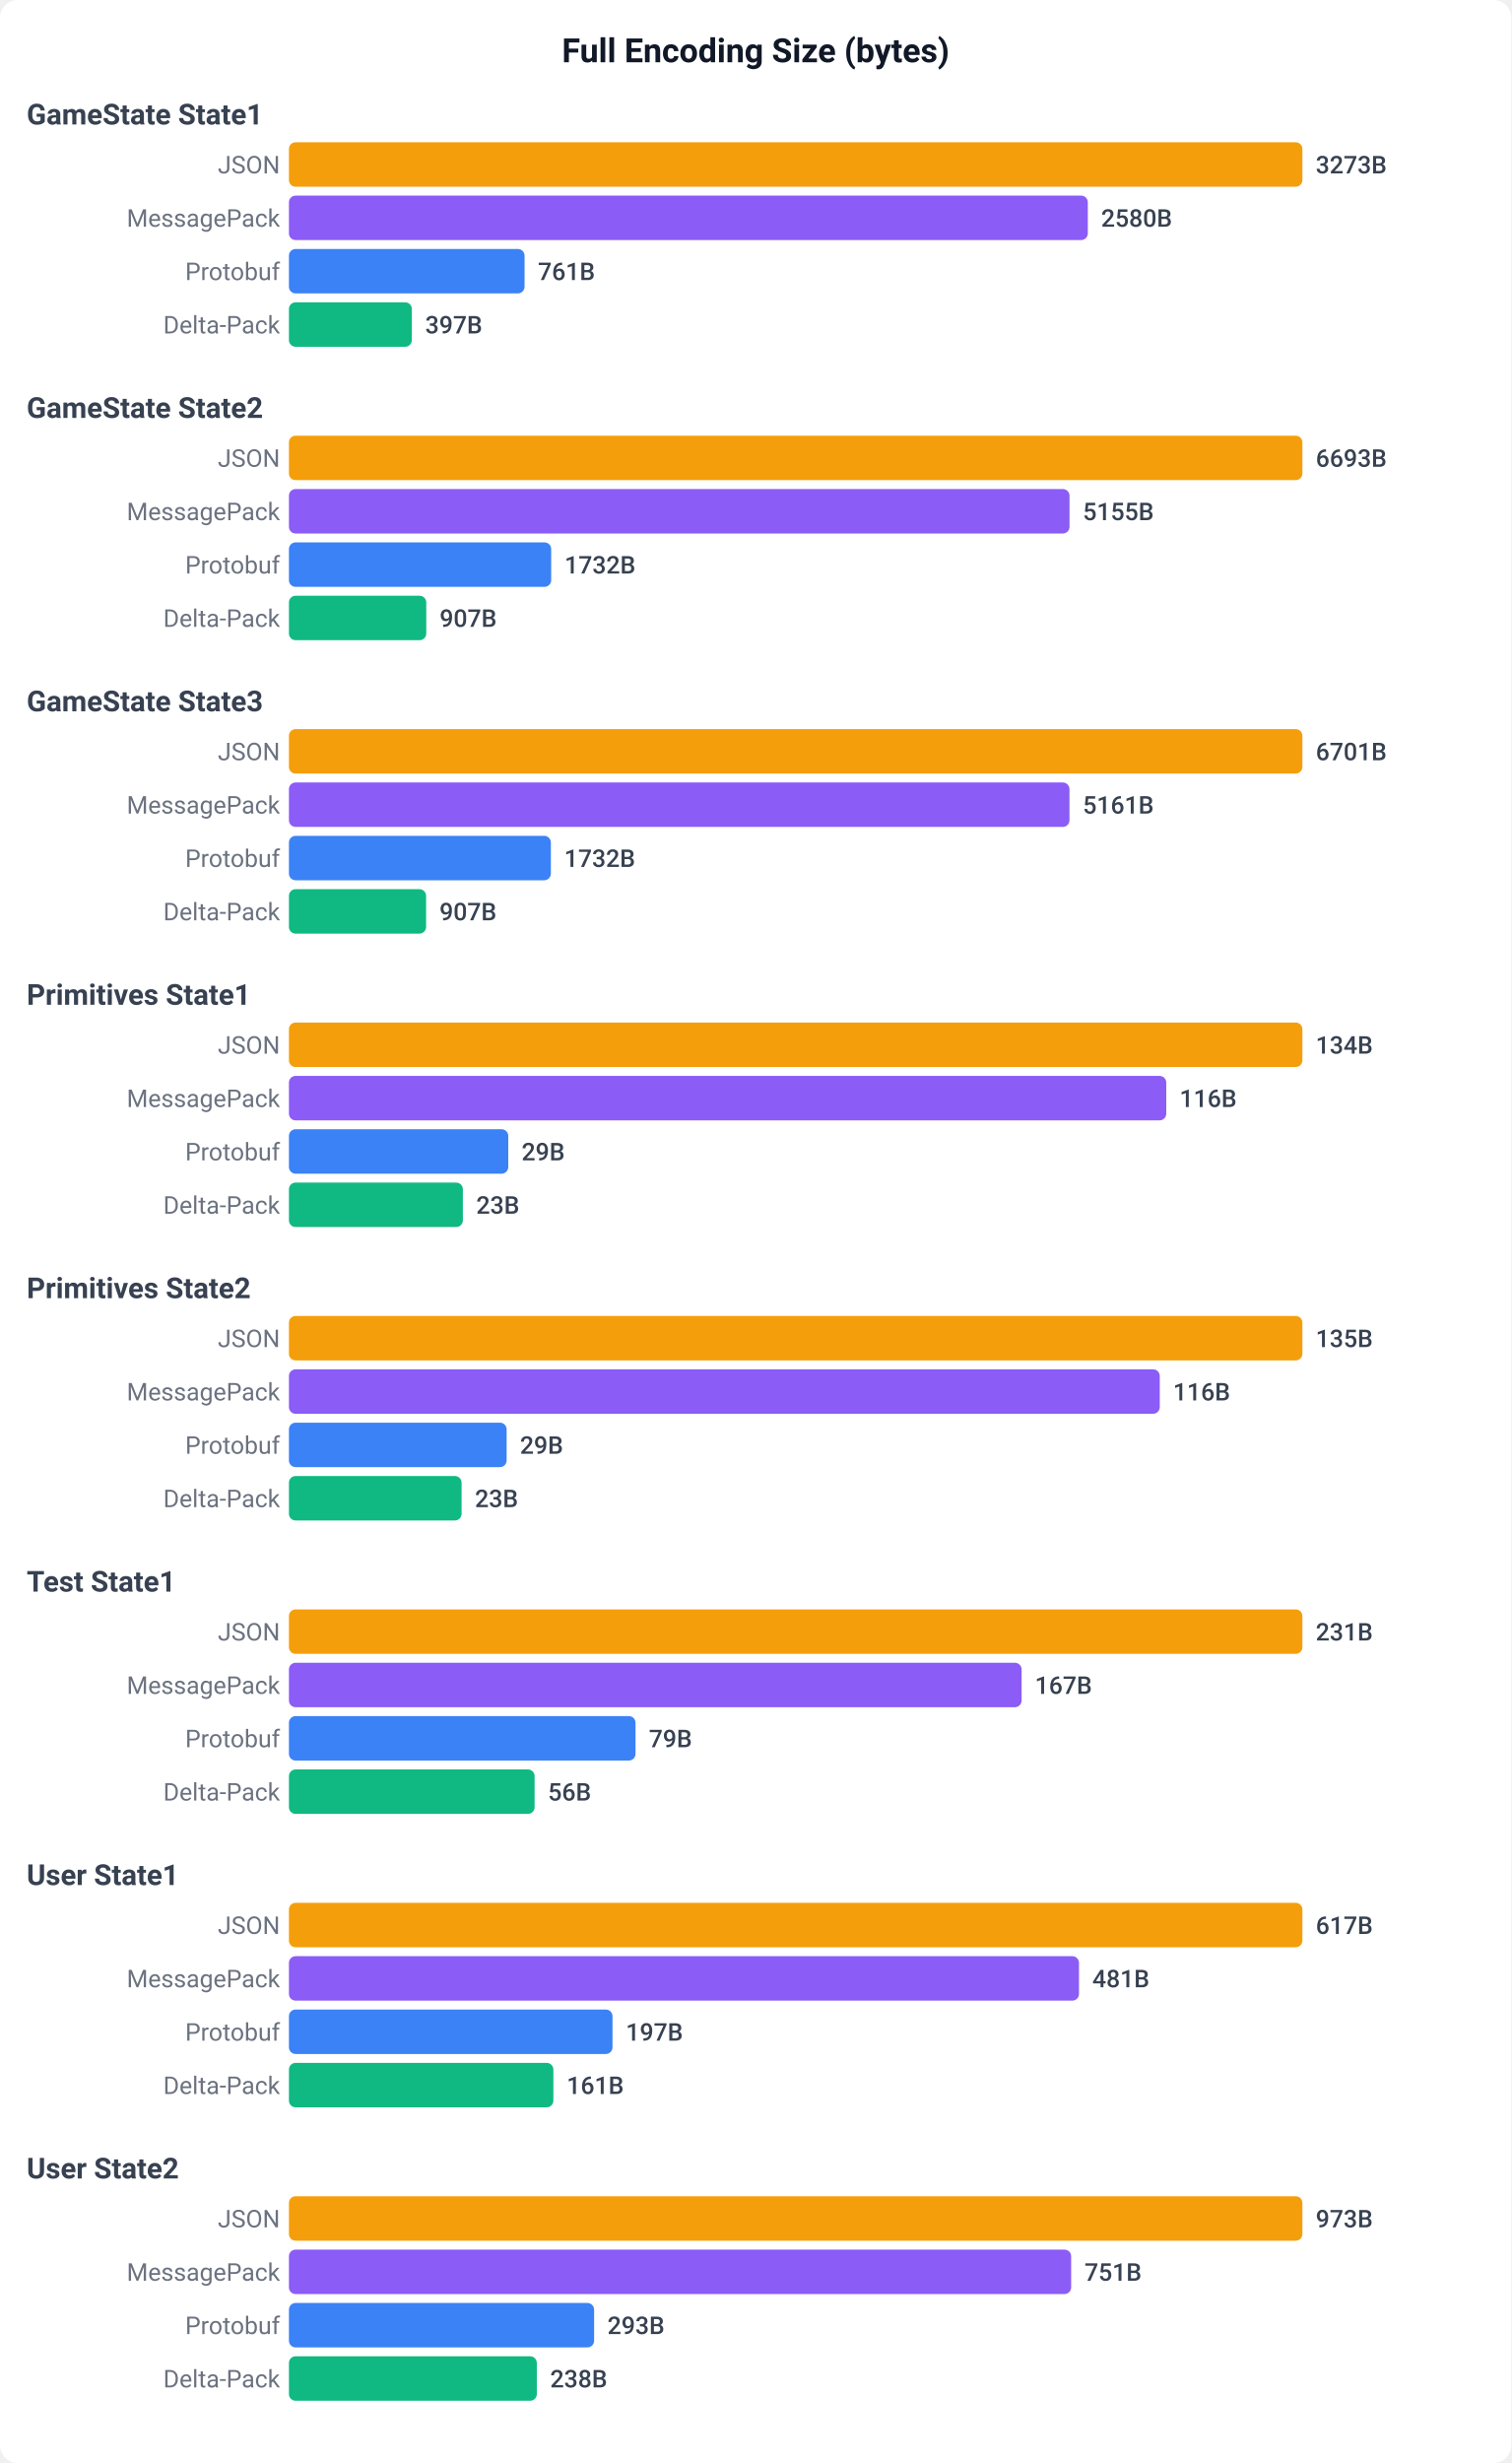
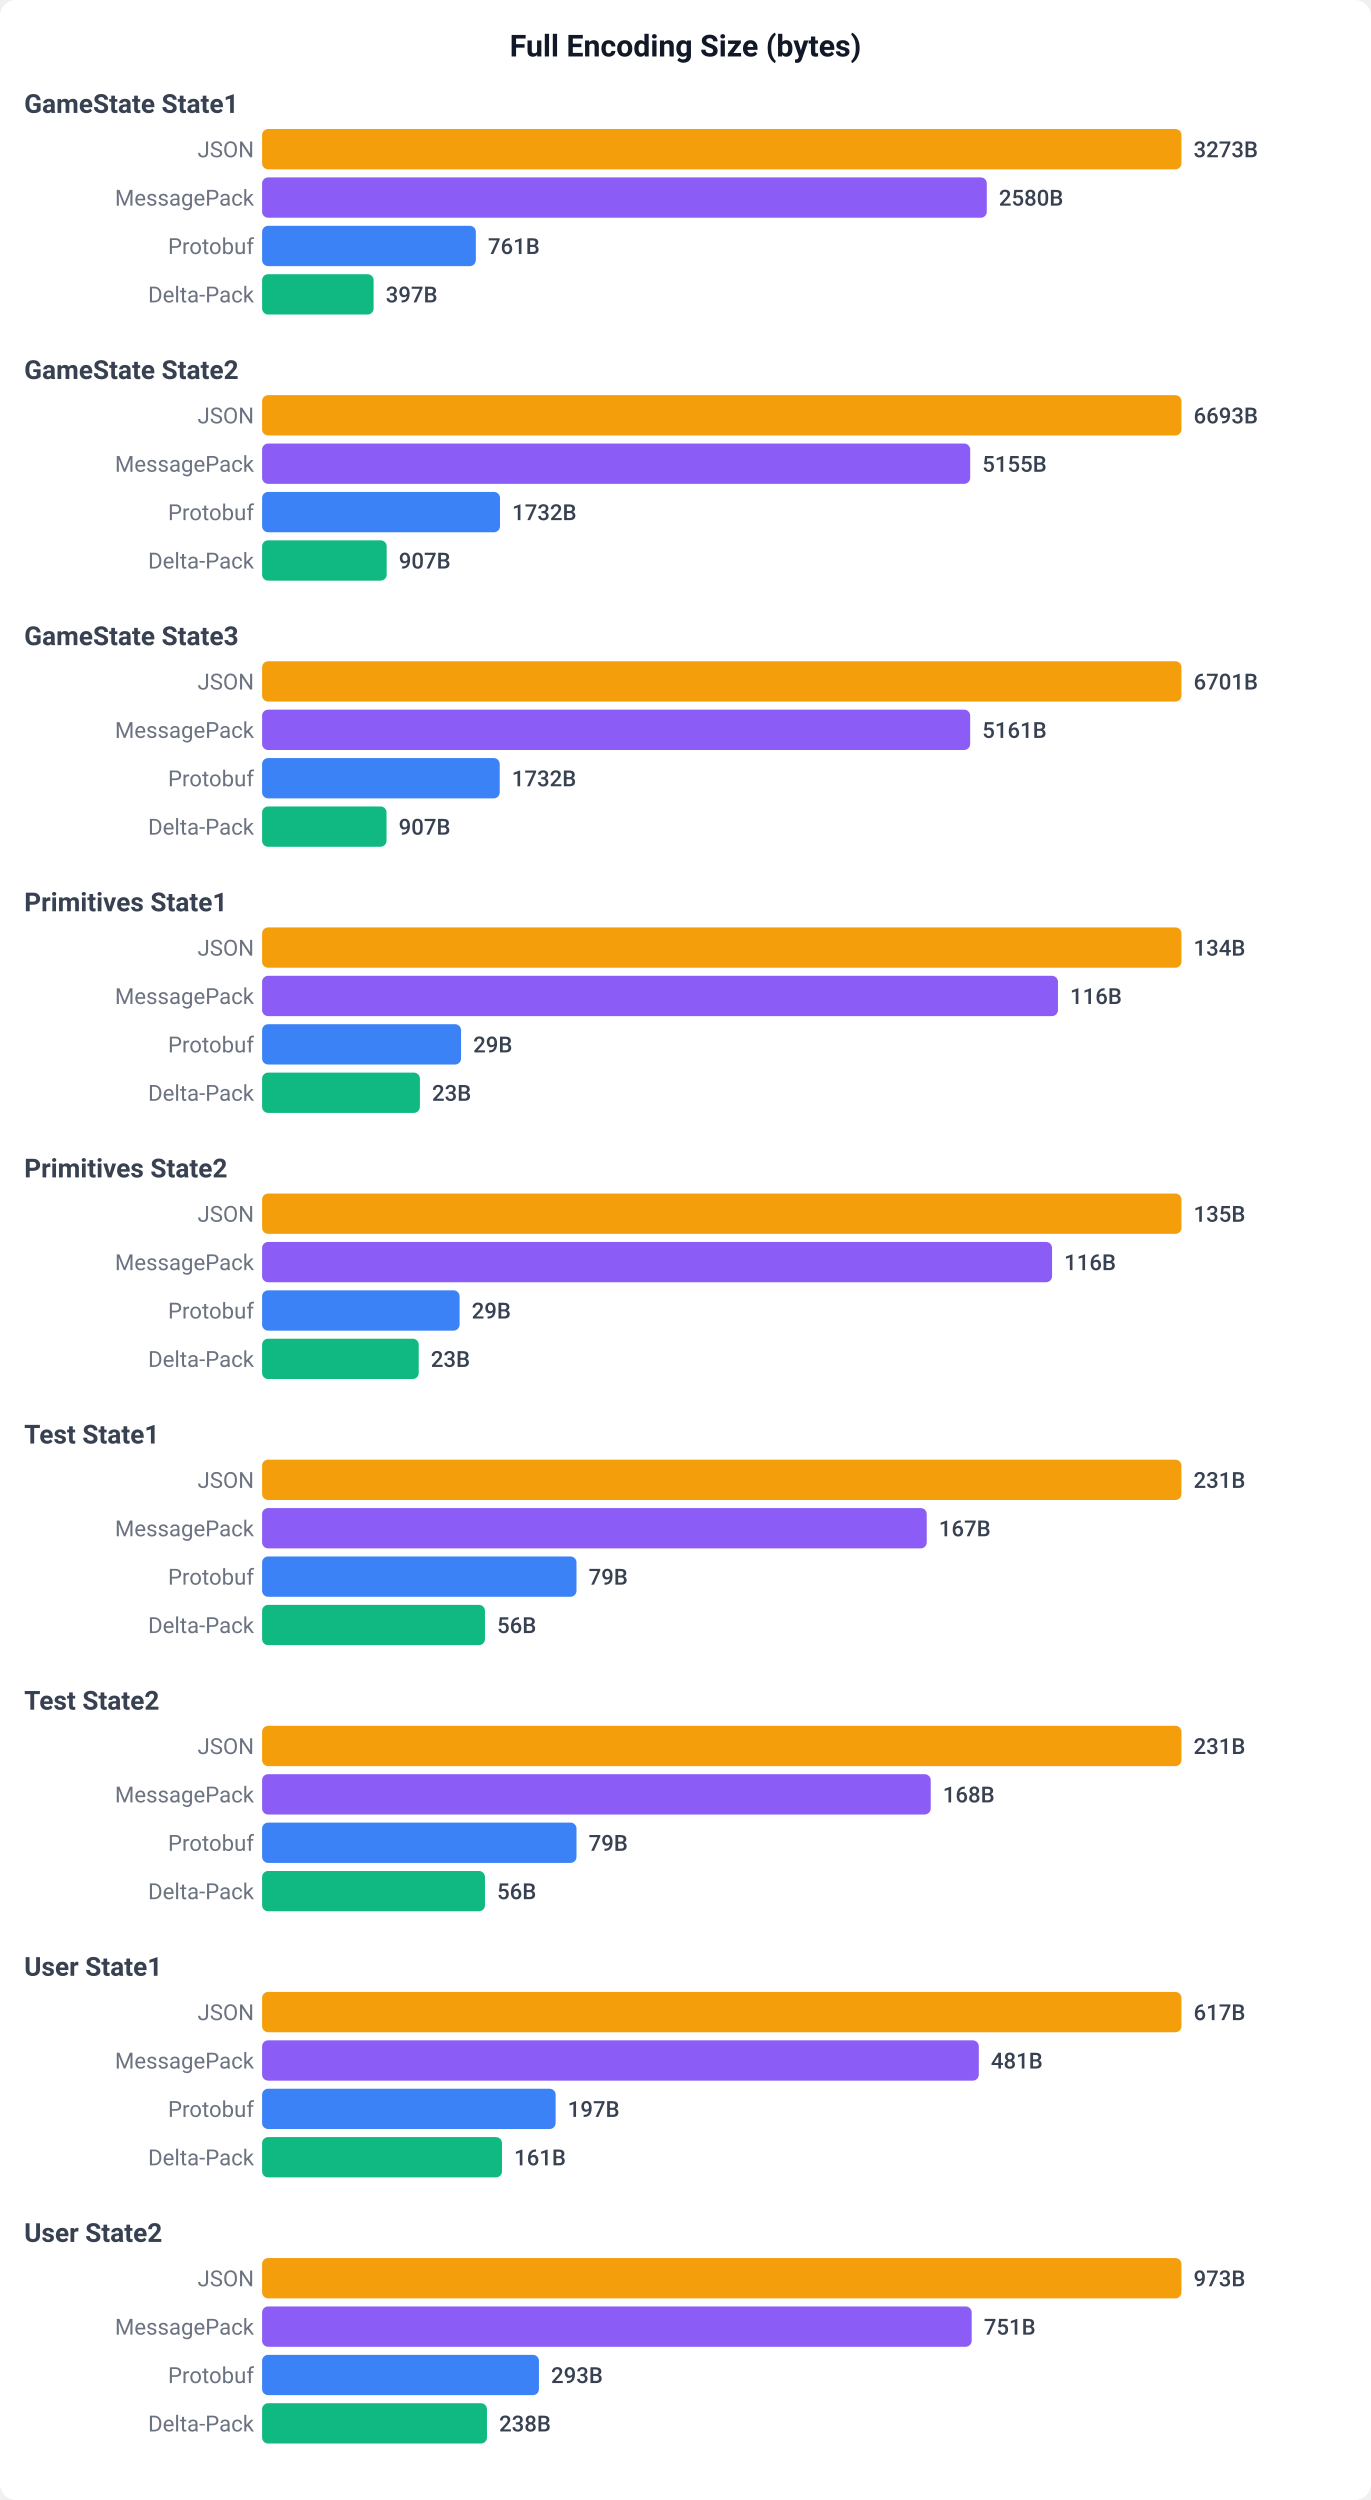
- <svg xmlns="http://www.w3.org/2000/svg" width="680" height="1108" viewBox="0 0 680 1108">
+ <svg xmlns="http://www.w3.org/2000/svg" width="680" height="1240" viewBox="0 0 680 1240">
  <style>
    text { font-family: -apple-system, BlinkMacSystemFont, "Segoe UI", Roboto, sans-serif; }
  </style>
-   <rect width="680" height="1108" fill="white" rx="8" />
+   <rect width="680" height="1240" fill="white" rx="8" />
  <text x="340" y="28" text-anchor="middle" font-size="15" font-weight="bold" fill="#111827">Full Encoding Size (bytes)</text>
  <text x="12" y="56" font-size="13" font-weight="600" fill="#374151">GameState State1</text>
  <text x="126" y="78" text-anchor="end" font-size="11" fill="#6b7280">JSON</text>
  <rect x="130" y="64" width="456" height="20" fill="#f59e0b" rx="3" />
  <text x="592" y="78" font-size="11" fill="#374151" font-weight="500">3273B</text>
  <text x="126" y="102" text-anchor="end" font-size="11" fill="#6b7280">MessagePack</text>
  <rect x="130" y="88" width="359.45" height="20" fill="#8b5cf6" rx="3" />
  <text x="495.45" y="102" font-size="11" fill="#374151" font-weight="500">2580B</text>
  <text x="126" y="126" text-anchor="end" font-size="11" fill="#6b7280">Protobuf</text>
  <rect x="130" y="112" width="106.024" height="20" fill="#3b82f6" rx="3" />
  <text x="242.024" y="126" font-size="11" fill="#374151" font-weight="500">761B</text>
  <text x="126" y="150" text-anchor="end" font-size="11" fill="#6b7280">Delta-Pack</text>
  <rect x="130" y="136" width="55.311" height="20" fill="#10b981" rx="3" />
  <text x="191.311" y="150" font-size="11" fill="#374151" font-weight="500">397B</text>
  <text x="12" y="188" font-size="13" font-weight="600" fill="#374151">GameState State2</text>
  <text x="126" y="210" text-anchor="end" font-size="11" fill="#6b7280">JSON</text>
  <rect x="130" y="196" width="456" height="20" fill="#f59e0b" rx="3" />
  <text x="592" y="210" font-size="11" fill="#374151" font-weight="500">6693B</text>
  <text x="126" y="234" text-anchor="end" font-size="11" fill="#6b7280">MessagePack</text>
  <rect x="130" y="220" width="351.215" height="20" fill="#8b5cf6" rx="3" />
  <text x="487.215" y="234" font-size="11" fill="#374151" font-weight="500">5155B</text>
  <text x="126" y="258" text-anchor="end" font-size="11" fill="#6b7280">Protobuf</text>
  <rect x="130" y="244" width="118.003" height="20" fill="#3b82f6" rx="3" />
  <text x="254.003" y="258" font-size="11" fill="#374151" font-weight="500">1732B</text>
  <text x="126" y="282" text-anchor="end" font-size="11" fill="#6b7280">Delta-Pack</text>
  <rect x="130" y="268" width="61.795" height="20" fill="#10b981" rx="3" />
  <text x="197.795" y="282" font-size="11" fill="#374151" font-weight="500">907B</text>
  <text x="12" y="320" font-size="13" font-weight="600" fill="#374151">GameState State3</text>
  <text x="126" y="342" text-anchor="end" font-size="11" fill="#6b7280">JSON</text>
  <rect x="130" y="328" width="456" height="20" fill="#f59e0b" rx="3" />
  <text x="592" y="342" font-size="11" fill="#374151" font-weight="500">6701B</text>
  <text x="126" y="366" text-anchor="end" font-size="11" fill="#6b7280">MessagePack</text>
  <rect x="130" y="352" width="351.204" height="20" fill="#8b5cf6" rx="3" />
  <text x="487.204" y="366" font-size="11" fill="#374151" font-weight="500">5161B</text>
  <text x="126" y="390" text-anchor="end" font-size="11" fill="#6b7280">Protobuf</text>
  <rect x="130" y="376" width="117.862" height="20" fill="#3b82f6" rx="3" />
  <text x="253.862" y="390" font-size="11" fill="#374151" font-weight="500">1732B</text>
  <text x="126" y="414" text-anchor="end" font-size="11" fill="#6b7280">Delta-Pack</text>
  <rect x="130" y="400" width="61.721" height="20" fill="#10b981" rx="3" />
  <text x="197.721" y="414" font-size="11" fill="#374151" font-weight="500">907B</text>
  <text x="12" y="452" font-size="13" font-weight="600" fill="#374151">Primitives State1</text>
  <text x="126" y="474" text-anchor="end" font-size="11" fill="#6b7280">JSON</text>
  <rect x="130" y="460" width="456" height="20" fill="#f59e0b" rx="3" />
  <text x="592" y="474" font-size="11" fill="#374151" font-weight="500">134B</text>
  <text x="126" y="498" text-anchor="end" font-size="11" fill="#6b7280">MessagePack</text>
  <rect x="130" y="484" width="394.746" height="20" fill="#8b5cf6" rx="3" />
  <text x="530.746" y="498" font-size="11" fill="#374151" font-weight="500">116B</text>
  <text x="126" y="522" text-anchor="end" font-size="11" fill="#6b7280">Protobuf</text>
  <rect x="130" y="508" width="98.687" height="20" fill="#3b82f6" rx="3" />
  <text x="234.687" y="522" font-size="11" fill="#374151" font-weight="500">29B</text>
  <text x="126" y="546" text-anchor="end" font-size="11" fill="#6b7280">Delta-Pack</text>
  <rect x="130" y="532" width="78.269" height="20" fill="#10b981" rx="3" />
  <text x="214.269" y="546" font-size="11" fill="#374151" font-weight="500">23B</text>
  <text x="12" y="584" font-size="13" font-weight="600" fill="#374151">Primitives State2</text>
  <text x="126" y="606" text-anchor="end" font-size="11" fill="#6b7280">JSON</text>
  <rect x="130" y="592" width="456" height="20" fill="#f59e0b" rx="3" />
  <text x="592" y="606" font-size="11" fill="#374151" font-weight="500">135B</text>
  <text x="126" y="630" text-anchor="end" font-size="11" fill="#6b7280">MessagePack</text>
  <rect x="130" y="616" width="391.822" height="20" fill="#8b5cf6" rx="3" />
  <text x="527.822" y="630" font-size="11" fill="#374151" font-weight="500">116B</text>
  <text x="126" y="654" text-anchor="end" font-size="11" fill="#6b7280">Protobuf</text>
  <rect x="130" y="640" width="97.956" height="20" fill="#3b82f6" rx="3" />
  <text x="233.956" y="654" font-size="11" fill="#374151" font-weight="500">29B</text>
  <text x="126" y="678" text-anchor="end" font-size="11" fill="#6b7280">Delta-Pack</text>
  <rect x="130" y="664" width="77.689" height="20" fill="#10b981" rx="3" />
  <text x="213.689" y="678" font-size="11" fill="#374151" font-weight="500">23B</text>
  <text x="12" y="716" font-size="13" font-weight="600" fill="#374151">Test State1</text>
  <text x="126" y="738" text-anchor="end" font-size="11" fill="#6b7280">JSON</text>
  <rect x="130" y="724" width="456" height="20" fill="#f59e0b" rx="3" />
  <text x="592" y="738" font-size="11" fill="#374151" font-weight="500">231B</text>
  <text x="126" y="762" text-anchor="end" font-size="11" fill="#6b7280">MessagePack</text>
  <rect x="130" y="748" width="329.662" height="20" fill="#8b5cf6" rx="3" />
  <text x="465.662" y="762" font-size="11" fill="#374151" font-weight="500">167B</text>
  <text x="126" y="786" text-anchor="end" font-size="11" fill="#6b7280">Protobuf</text>
  <rect x="130" y="772" width="155.948" height="20" fill="#3b82f6" rx="3" />
  <text x="291.948" y="786" font-size="11" fill="#374151" font-weight="500">79B</text>
  <text x="126" y="810" text-anchor="end" font-size="11" fill="#6b7280">Delta-Pack</text>
  <rect x="130" y="796" width="110.545" height="20" fill="#10b981" rx="3" />
  <text x="246.545" y="810" font-size="11" fill="#374151" font-weight="500">56B</text>
-   <text x="12" y="848" font-size="13" font-weight="600" fill="#374151">User State1</text>
+   <text x="12" y="848" font-size="13" font-weight="600" fill="#374151">Test State2</text>
  <text x="126" y="870" text-anchor="end" font-size="11" fill="#6b7280">JSON</text>
  <rect x="130" y="856" width="456" height="20" fill="#f59e0b" rx="3" />
-   <text x="592" y="870" font-size="11" fill="#374151" font-weight="500">617B</text>
+   <text x="592" y="870" font-size="11" fill="#374151" font-weight="500">231B</text>
  <text x="126" y="894" text-anchor="end" font-size="11" fill="#6b7280">MessagePack</text>
-   <rect x="130" y="880" width="355.488" height="20" fill="#8b5cf6" rx="3" />
-   <text x="491.488" y="894" font-size="11" fill="#374151" font-weight="500">481B</text>
+   <rect x="130" y="880" width="331.636" height="20" fill="#8b5cf6" rx="3" />
+   <text x="467.636" y="894" font-size="11" fill="#374151" font-weight="500">168B</text>
  <text x="126" y="918" text-anchor="end" font-size="11" fill="#6b7280">Protobuf</text>
-   <rect x="130" y="904" width="145.595" height="20" fill="#3b82f6" rx="3" />
-   <text x="281.595" y="918" font-size="11" fill="#374151" font-weight="500">197B</text>
+   <rect x="130" y="904" width="155.948" height="20" fill="#3b82f6" rx="3" />
+   <text x="291.948" y="918" font-size="11" fill="#374151" font-weight="500">79B</text>
  <text x="126" y="942" text-anchor="end" font-size="11" fill="#6b7280">Delta-Pack</text>
-   <rect x="130" y="928" width="118.989" height="20" fill="#10b981" rx="3" />
-   <text x="254.989" y="942" font-size="11" fill="#374151" font-weight="500">161B</text>
-   <text x="12" y="980" font-size="13" font-weight="600" fill="#374151">User State2</text>
+   <rect x="130" y="928" width="110.545" height="20" fill="#10b981" rx="3" />
+   <text x="246.545" y="942" font-size="11" fill="#374151" font-weight="500">56B</text>
+   <text x="12" y="980" font-size="13" font-weight="600" fill="#374151">User State1</text>
  <text x="126" y="1002" text-anchor="end" font-size="11" fill="#6b7280">JSON</text>
  <rect x="130" y="988" width="456" height="20" fill="#f59e0b" rx="3" />
-   <text x="592" y="1002" font-size="11" fill="#374151" font-weight="500">973B</text>
+   <text x="592" y="1002" font-size="11" fill="#374151" font-weight="500">617B</text>
  <text x="126" y="1026" text-anchor="end" font-size="11" fill="#6b7280">MessagePack</text>
-   <rect x="130" y="1012" width="351.959" height="20" fill="#8b5cf6" rx="3" />
-   <text x="487.959" y="1026" font-size="11" fill="#374151" font-weight="500">751B</text>
+   <rect x="130" y="1012" width="355.488" height="20" fill="#8b5cf6" rx="3" />
+   <text x="491.488" y="1026" font-size="11" fill="#374151" font-weight="500">481B</text>
  <text x="126" y="1050" text-anchor="end" font-size="11" fill="#6b7280">Protobuf</text>
-   <rect x="130" y="1036" width="137.316" height="20" fill="#3b82f6" rx="3" />
-   <text x="273.316" y="1050" font-size="11" fill="#374151" font-weight="500">293B</text>
+   <rect x="130" y="1036" width="145.595" height="20" fill="#3b82f6" rx="3" />
+   <text x="281.595" y="1050" font-size="11" fill="#374151" font-weight="500">197B</text>
  <text x="126" y="1074" text-anchor="end" font-size="11" fill="#6b7280">Delta-Pack</text>
-   <rect x="130" y="1060" width="111.54" height="20" fill="#10b981" rx="3" />
-   <text x="247.54" y="1074" font-size="11" fill="#374151" font-weight="500">238B</text>
+   <rect x="130" y="1060" width="118.989" height="20" fill="#10b981" rx="3" />
+   <text x="254.989" y="1074" font-size="11" fill="#374151" font-weight="500">161B</text>
+   <text x="12" y="1112" font-size="13" font-weight="600" fill="#374151">User State2</text>
+   <text x="126" y="1134" text-anchor="end" font-size="11" fill="#6b7280">JSON</text>
+   <rect x="130" y="1120" width="456" height="20" fill="#f59e0b" rx="3" />
+   <text x="592" y="1134" font-size="11" fill="#374151" font-weight="500">973B</text>
+   <text x="126" y="1158" text-anchor="end" font-size="11" fill="#6b7280">MessagePack</text>
+   <rect x="130" y="1144" width="351.959" height="20" fill="#8b5cf6" rx="3" />
+   <text x="487.959" y="1158" font-size="11" fill="#374151" font-weight="500">751B</text>
+   <text x="126" y="1182" text-anchor="end" font-size="11" fill="#6b7280">Protobuf</text>
+   <rect x="130" y="1168" width="137.316" height="20" fill="#3b82f6" rx="3" />
+   <text x="273.316" y="1182" font-size="11" fill="#374151" font-weight="500">293B</text>
+   <text x="126" y="1206" text-anchor="end" font-size="11" fill="#6b7280">Delta-Pack</text>
+   <rect x="130" y="1192" width="111.54" height="20" fill="#10b981" rx="3" />
+   <text x="247.54" y="1206" font-size="11" fill="#374151" font-weight="500">238B</text>
</svg>
